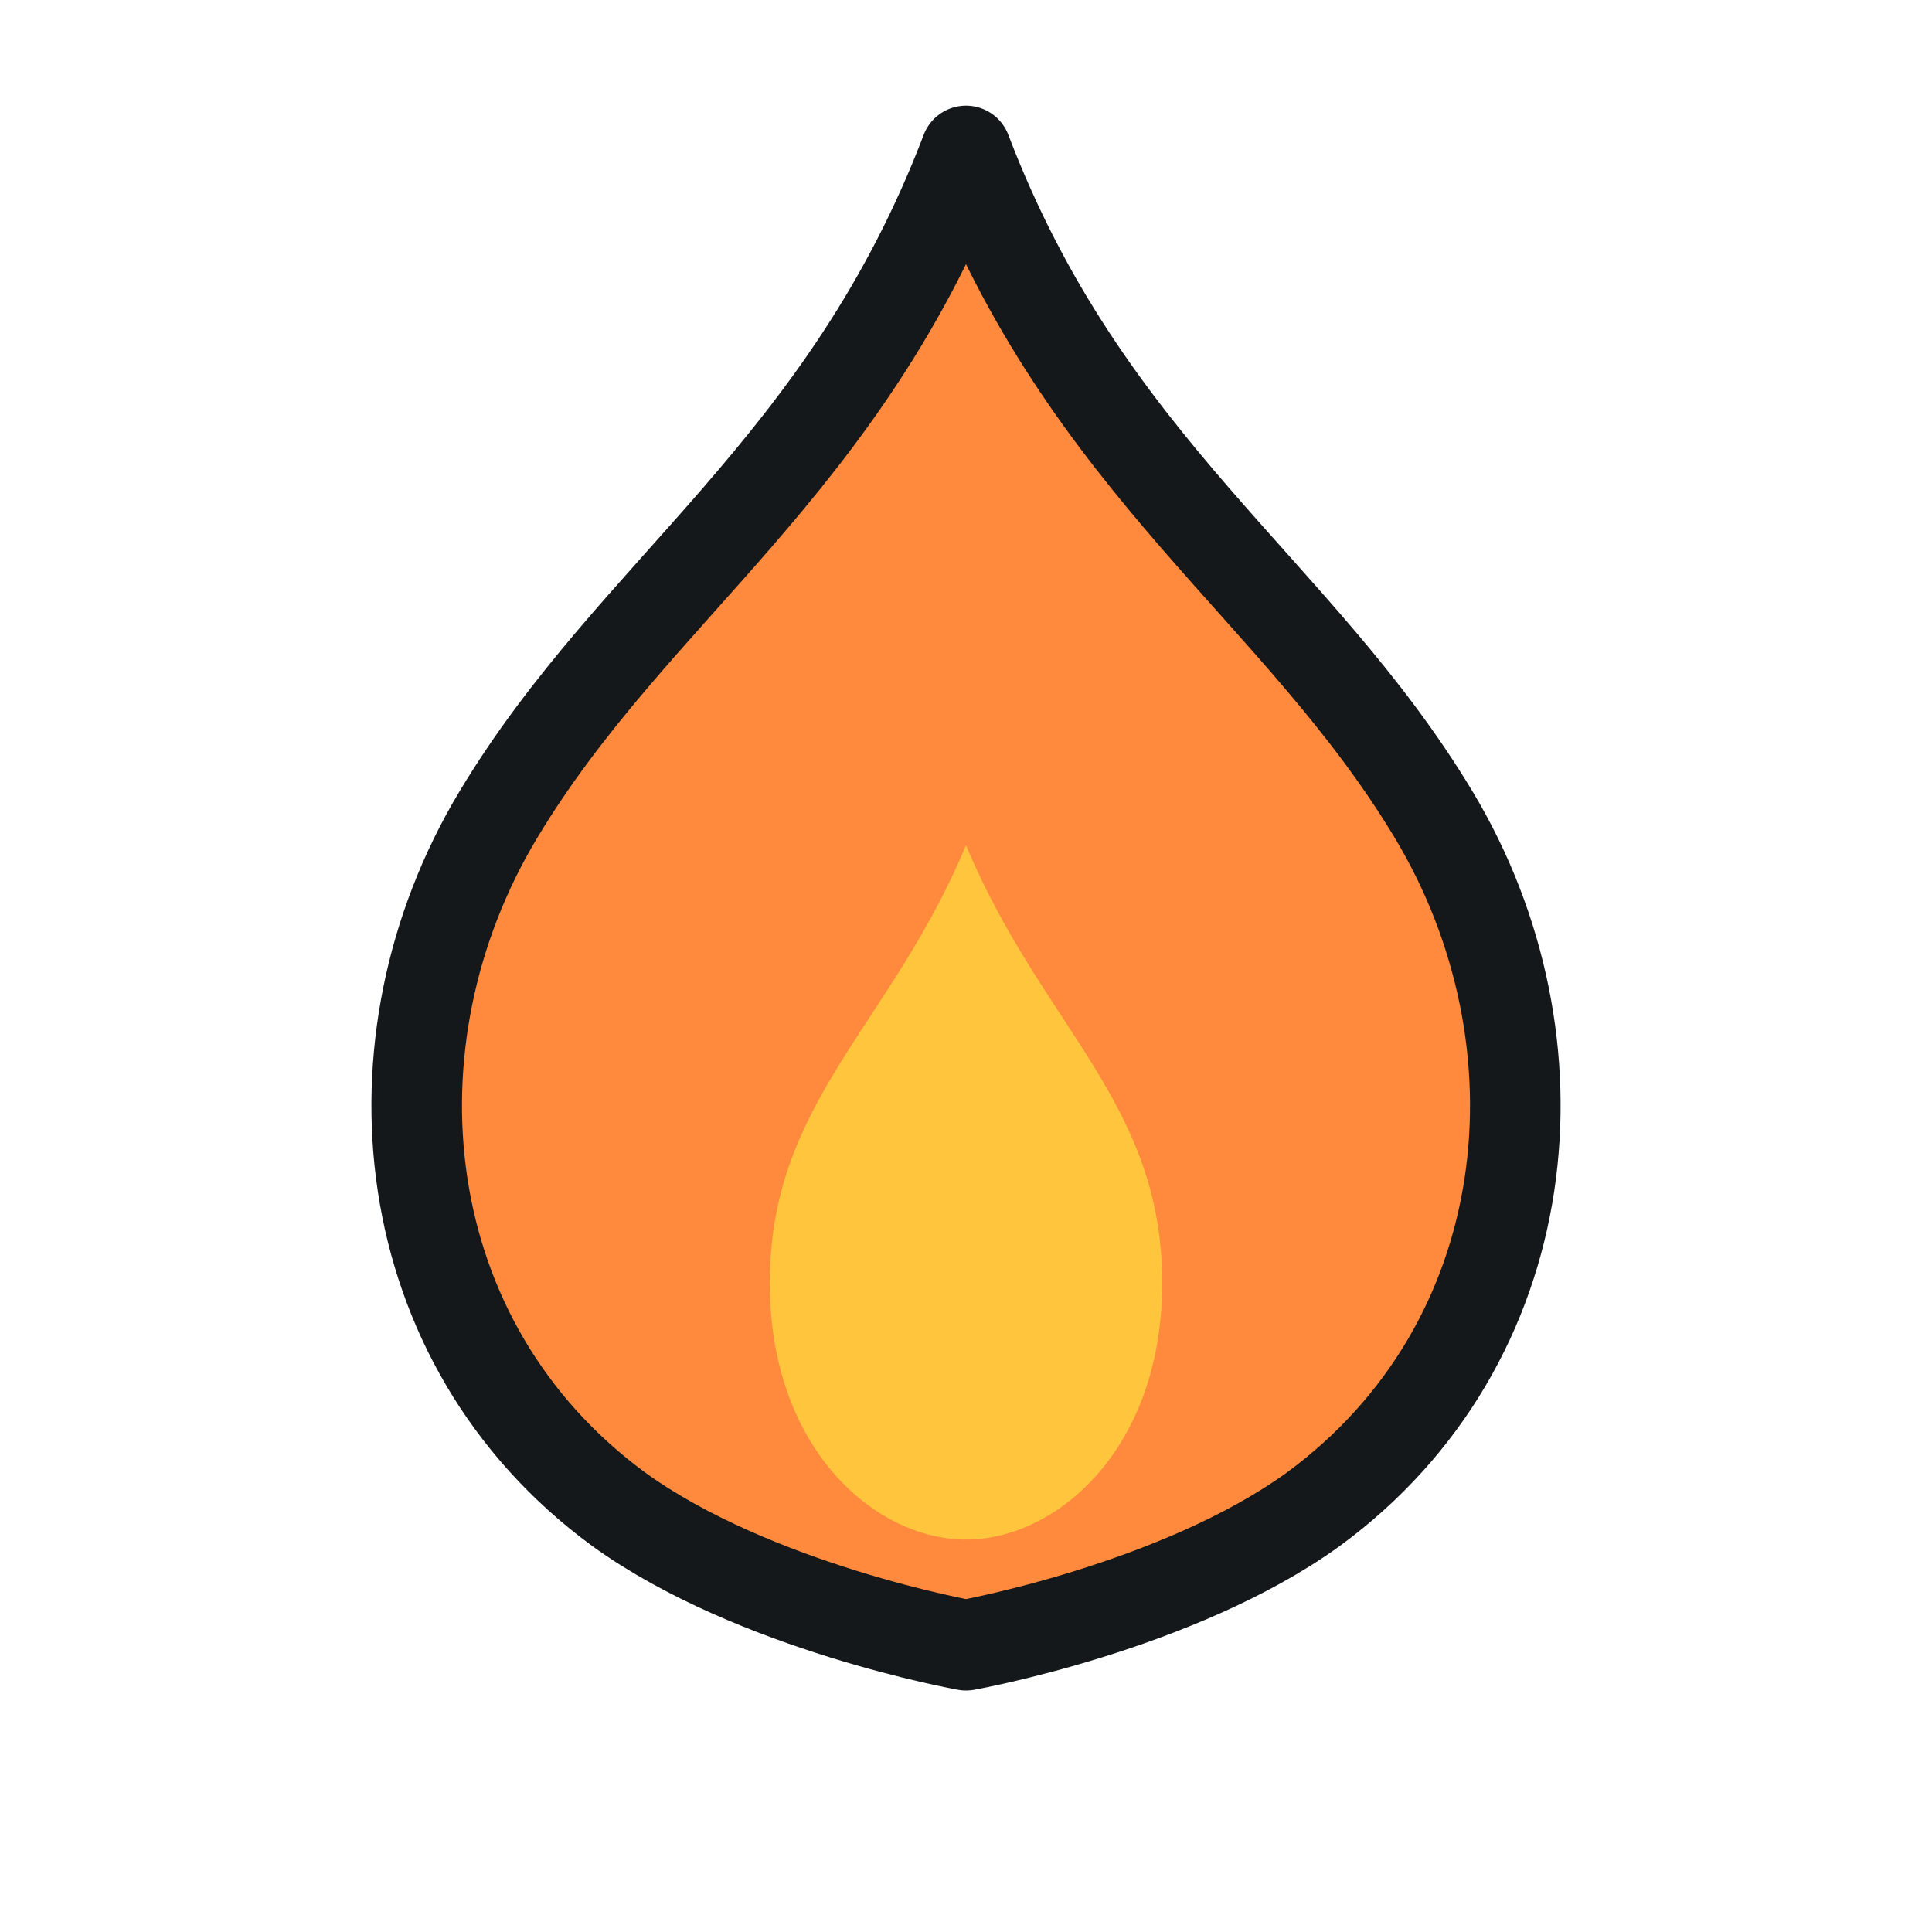
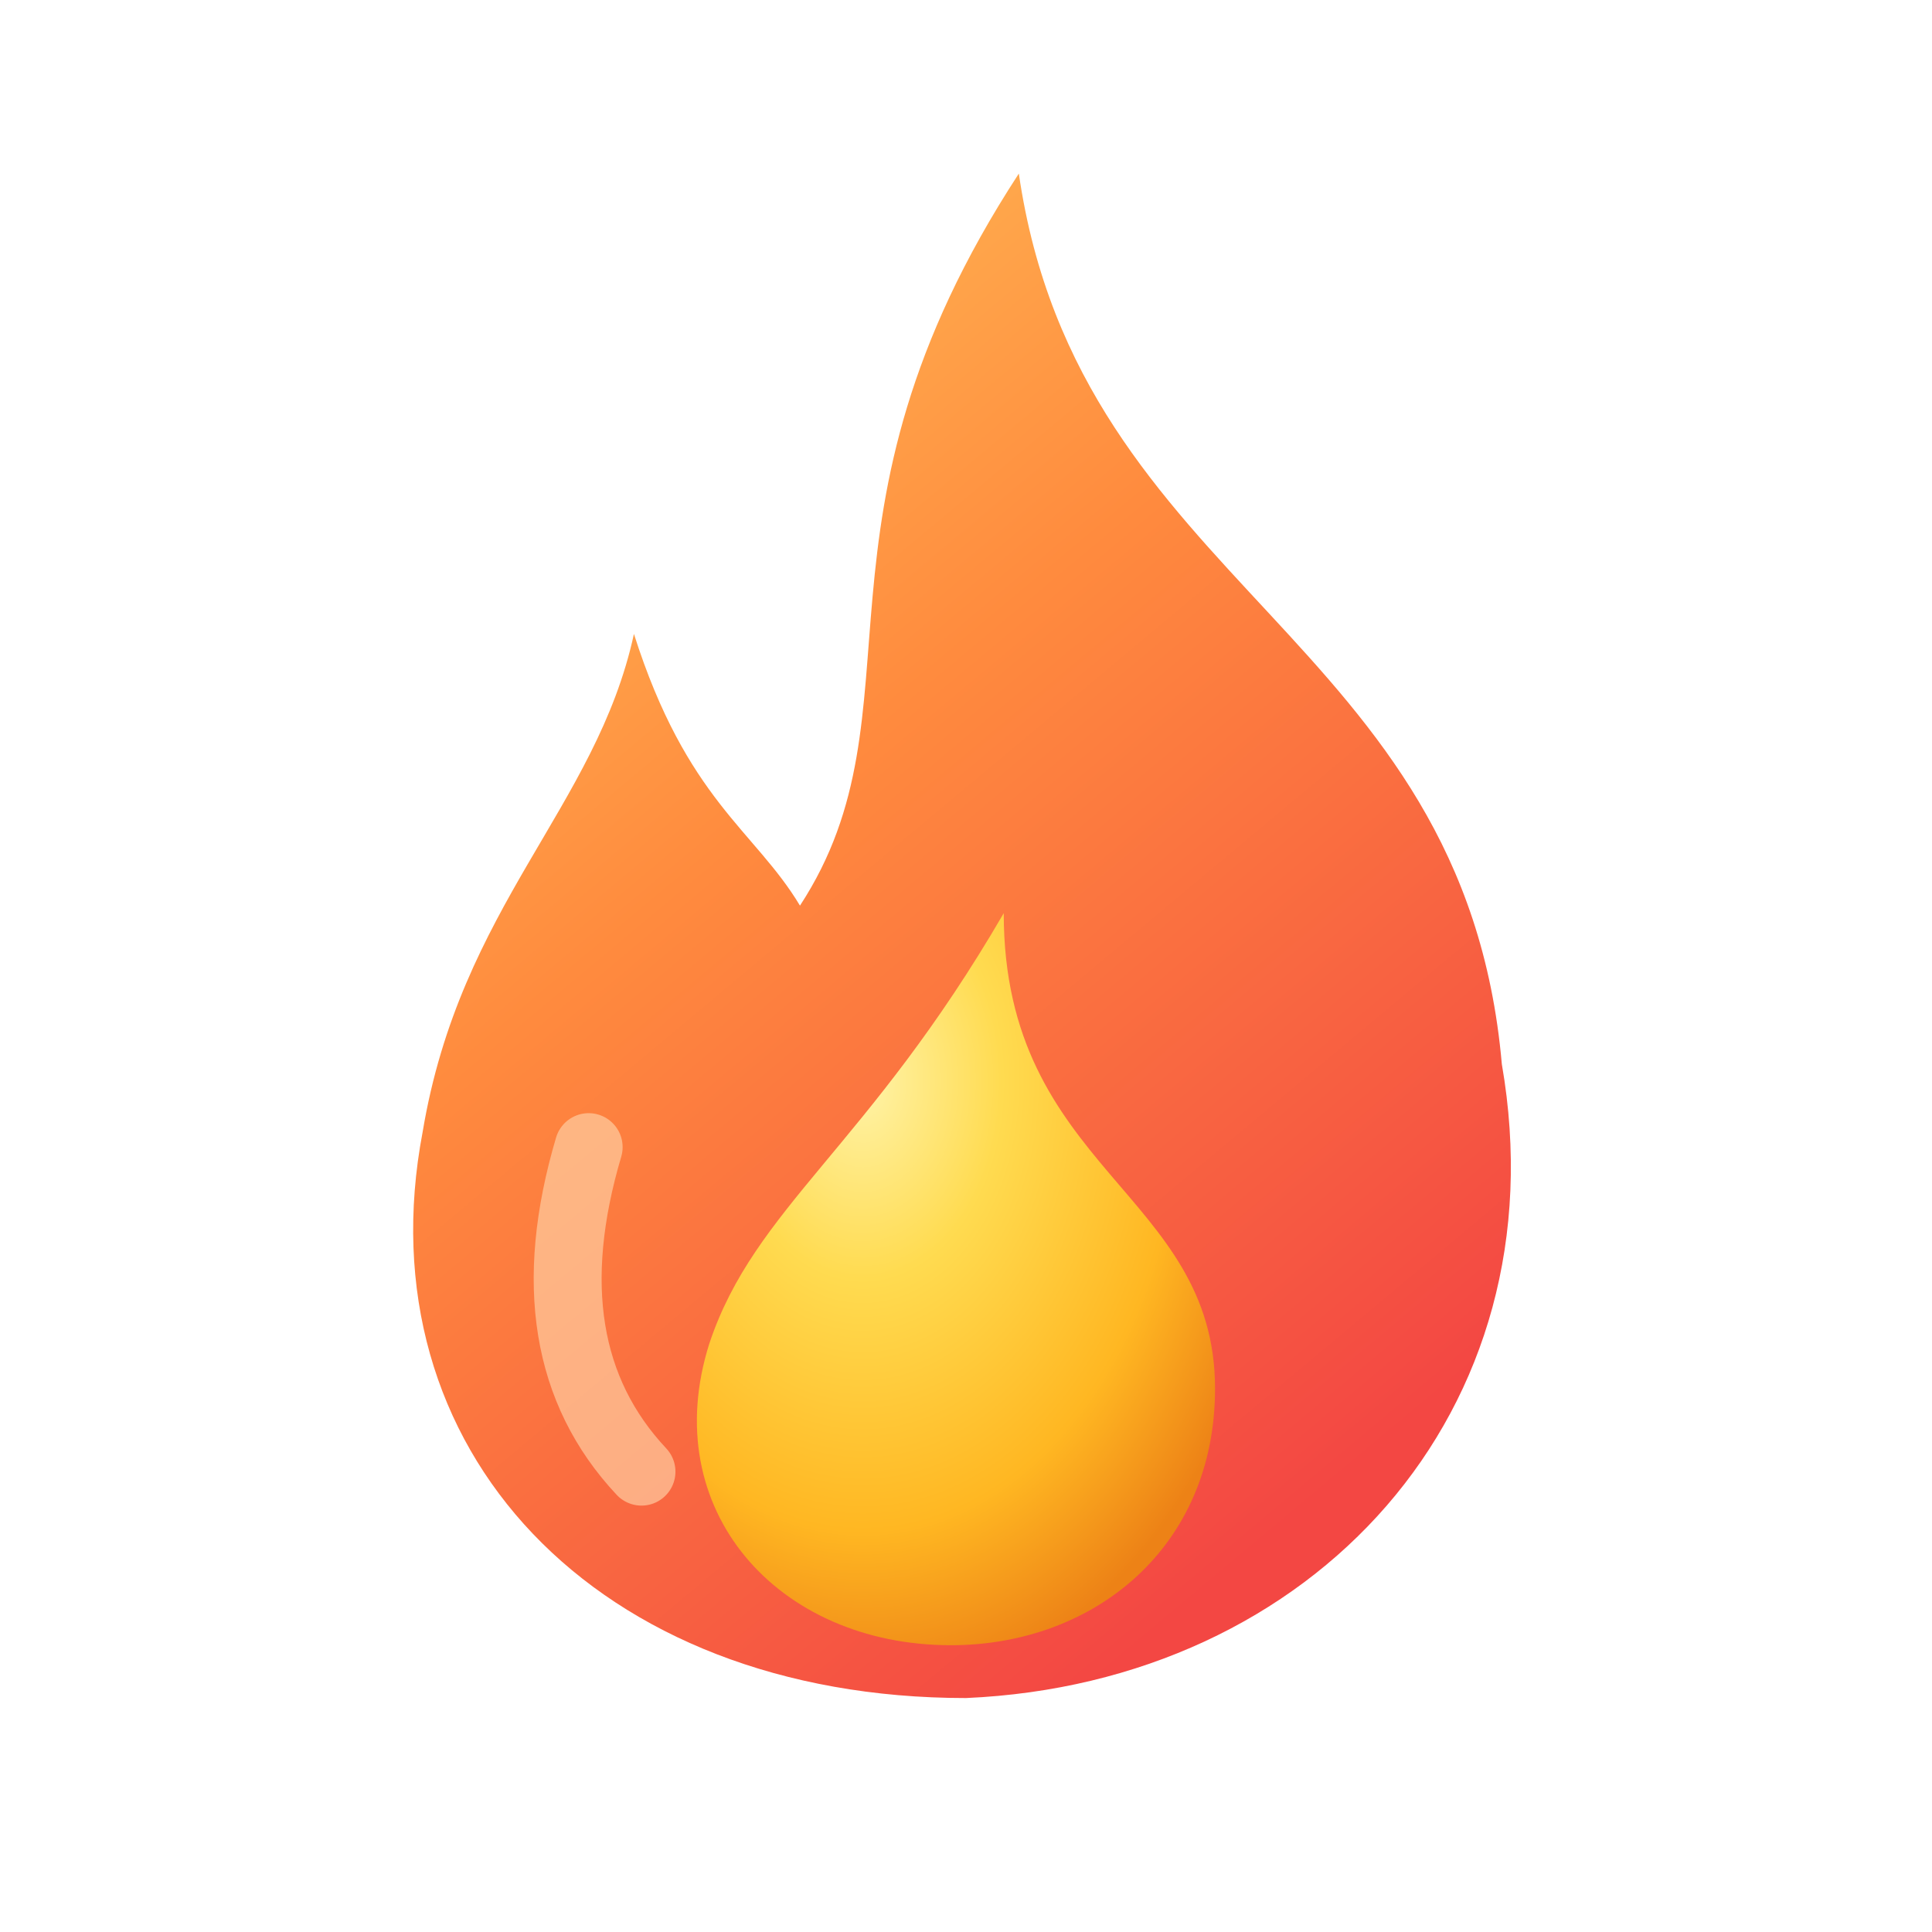
<svg xmlns="http://www.w3.org/2000/svg" viewBox="0 0 256 256">
-   <path d="M128 20c-16 42-44 58-62 88-18 30-14 70 16 92 18 13 46 18 46 18s28-5 46-18c30-22 34-62 16-92-18-30-46-46-62-88z" fill="#FF8A3D" stroke="#15181B" stroke-width="12" stroke-linejoin="round" />
-   <path d="M128 112c-10 24-26 34-26 58 0 22 14 34 26 34s26-12 26-34c0-24-16-34-26-58z" fill="#FFC53D" />
+   <defs>
+     <radialGradient id="gold" cx=".32" cy=".23" r=".84">
+       <stop stop-color="#fff3a8" />
+       <stop offset=".32" stop-color="#ffdb50" />
+       <stop offset=".73" stop-color="#ffb722" />
+       <stop offset="1" stop-color="#ed8216" />
+     </radialGradient>
+     <radialGradient id="pink" cx=".32" cy=".2" r=".9">
+       <stop stop-color="#ffb4bf" />
+       <stop offset=".3" stop-color="#ff6b85" />
+       <stop offset=".72" stop-color="#ef315b" />
+       <stop offset="1" stop-color="#b91a49" />
+     </radialGradient>
+     <linearGradient id="mouth" x2="0" y2="1">
+       <stop stop-color="#633923" />
+       <stop offset="1" stop-color="#3b201b" />
+     </linearGradient>
+     <linearGradient id="blue" x2=".8" y2="1">
+       <stop stop-color="#b5f5ff" />
+       <stop offset=".46" stop-color="#57caff" />
+       <stop offset="1" stop-color="#2584ef" />
+     </linearGradient>
+     <linearGradient id="flame" x2=".6" y2="1">
+       <stop stop-color="#ffc85b" />
+       <stop offset=".45" stop-color="#ff8b3e" />
+       <stop offset="1" stop-color="#f34743" />
+     </linearGradient>
+     <linearGradient id="hand" x2=".9" y2="1">
+       <stop stop-color="#ffe7b4" />
+       <stop offset=".5" stop-color="#ffc776" />
+       <stop offset="1" stop-color="#e89542" />
+     </linearGradient>
+     <filter id="soft">
+       <feGaussianBlur stdDeviation="4" />
+     </filter>
+   </defs>
+   <path d="M135 23C143 78 194 84 199 141C207 187 174 223 128 225C79 225 48 192 56 150C61 120 79 107 84 84C91 106 100 110 106 120C123 94 105 69 135 23Z" fill="url(#flame)" />
+   <path d="M133 121C133 155 161 158 161 184C161 205 145 218 126 218C103 218 87 200 94 178C100 160 115 152 133 121Z" fill="url(#gold)" />
+   <path d="M78 152q-8 27 7 43" stroke="#ffd2a8" opacity=".65" stroke-width="9" fill="none" stroke-linecap="round" />
</svg>
